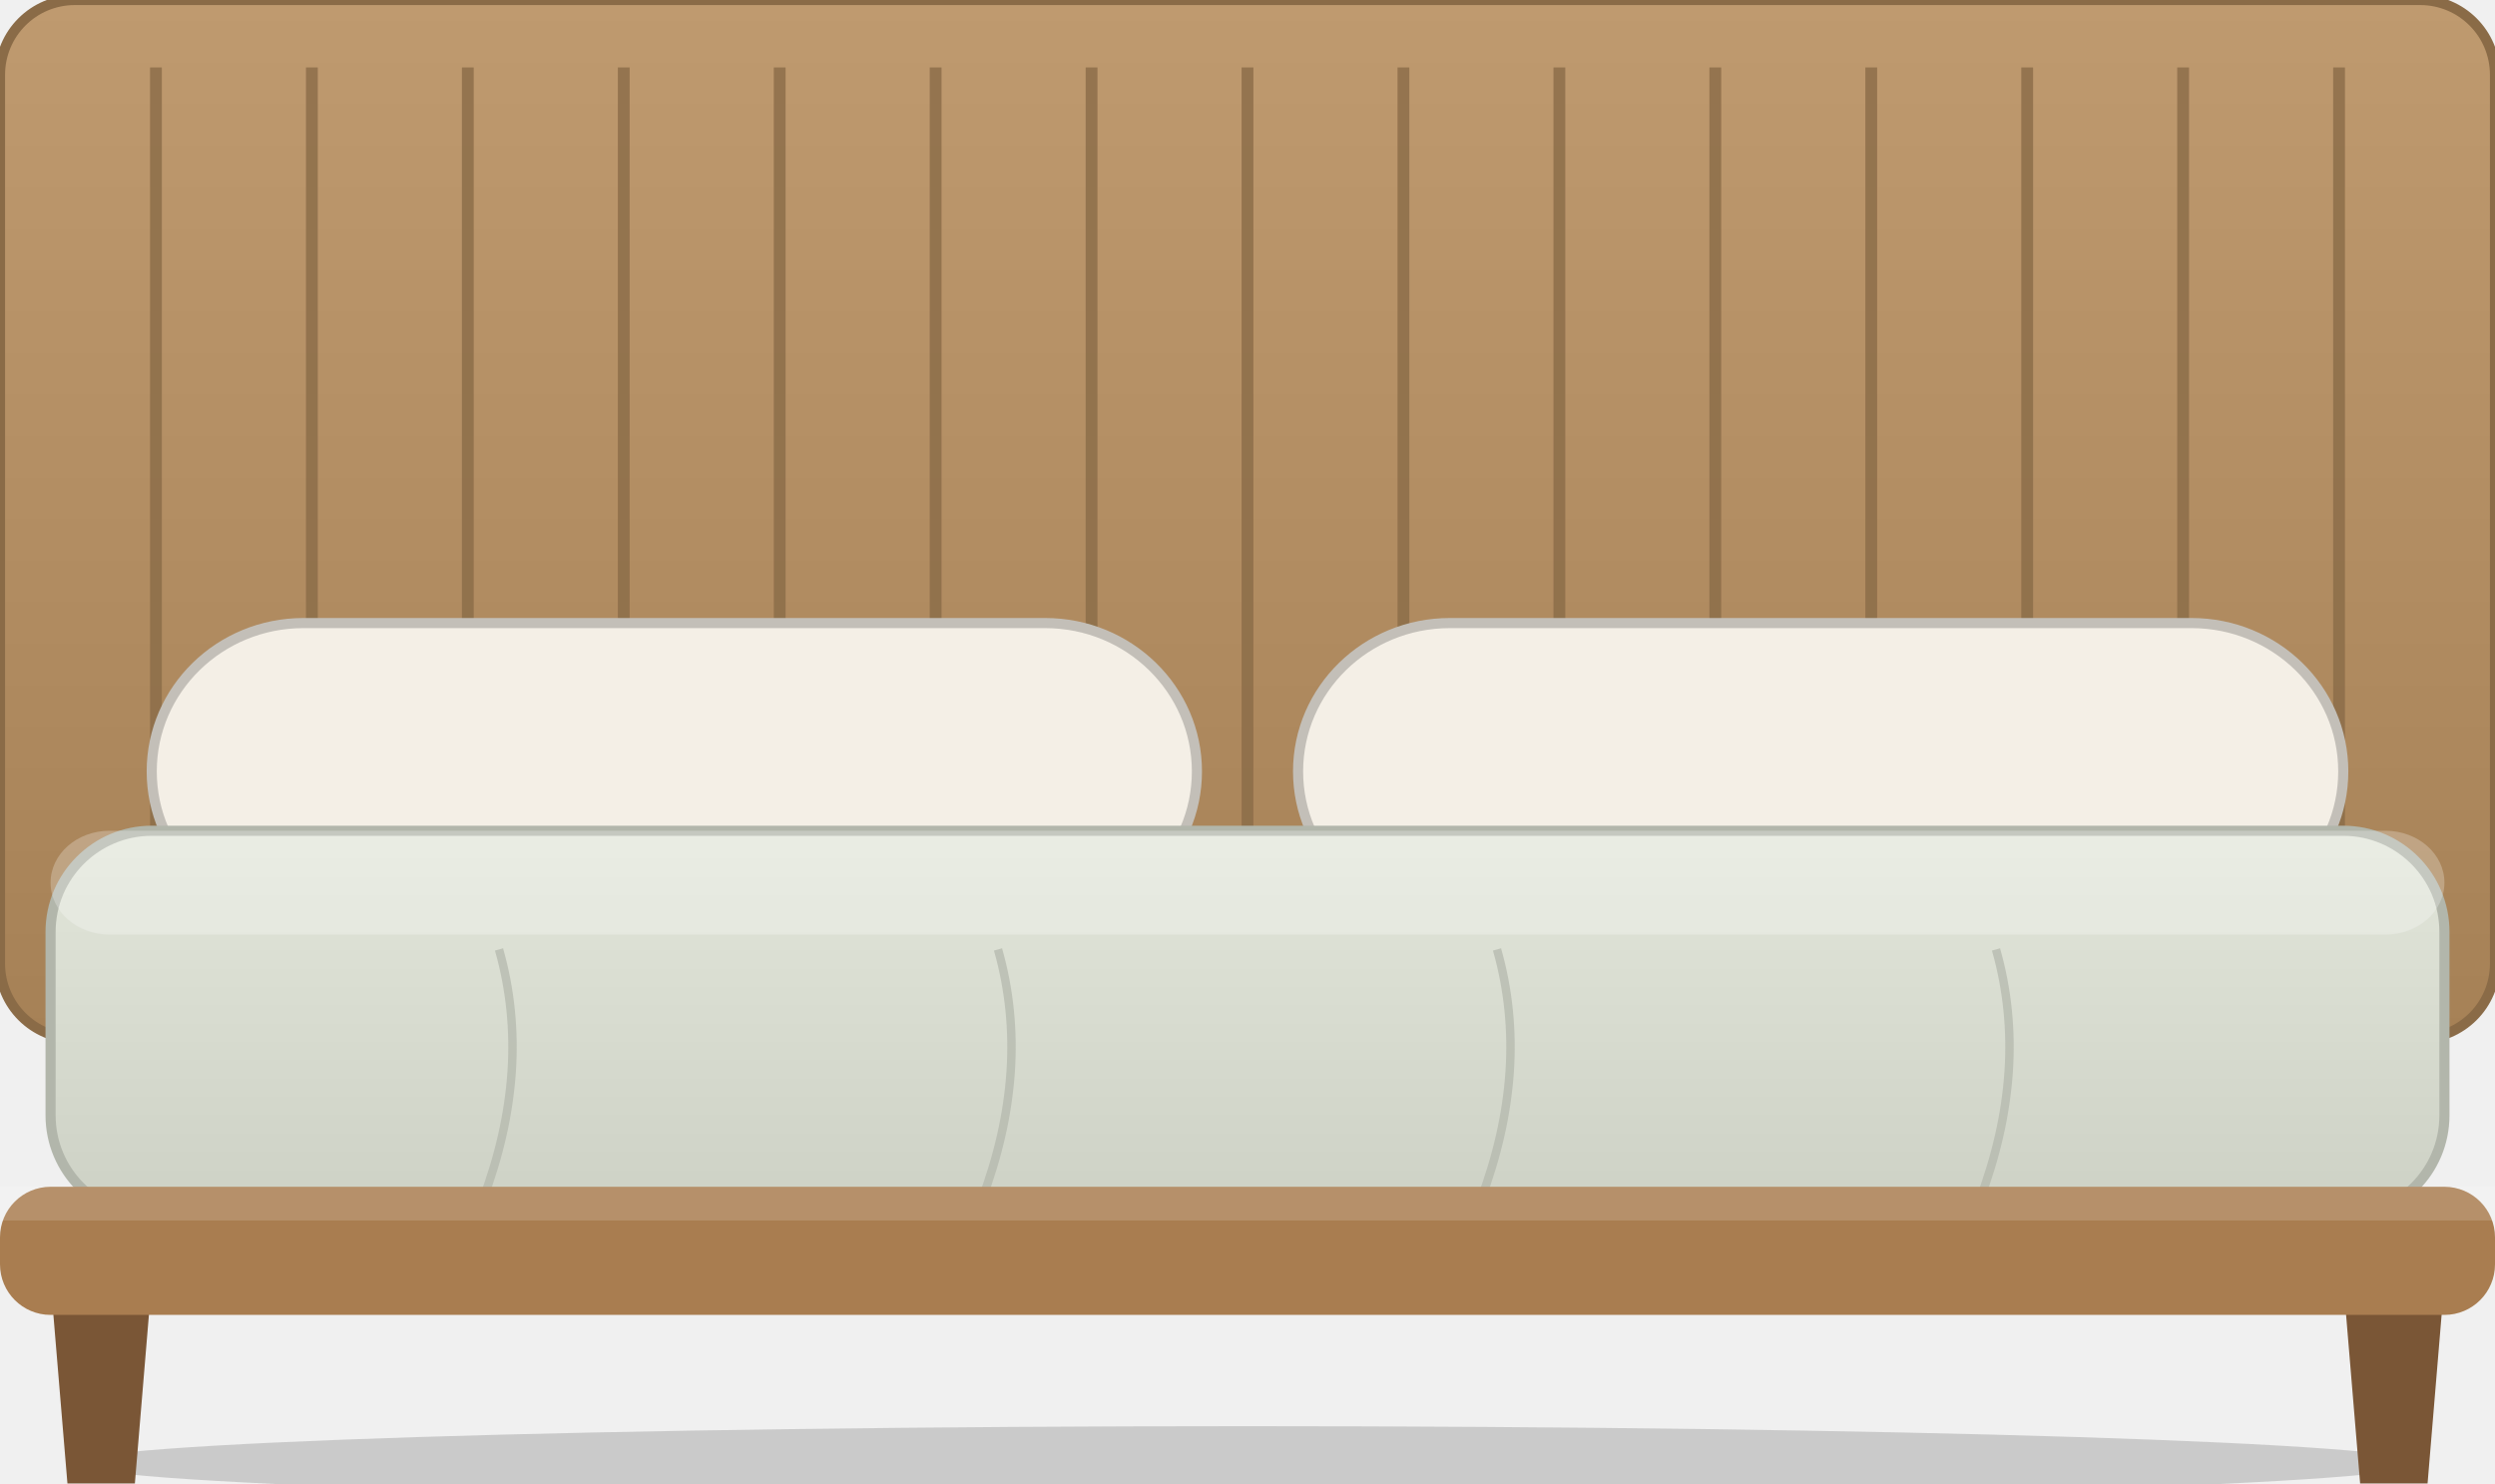
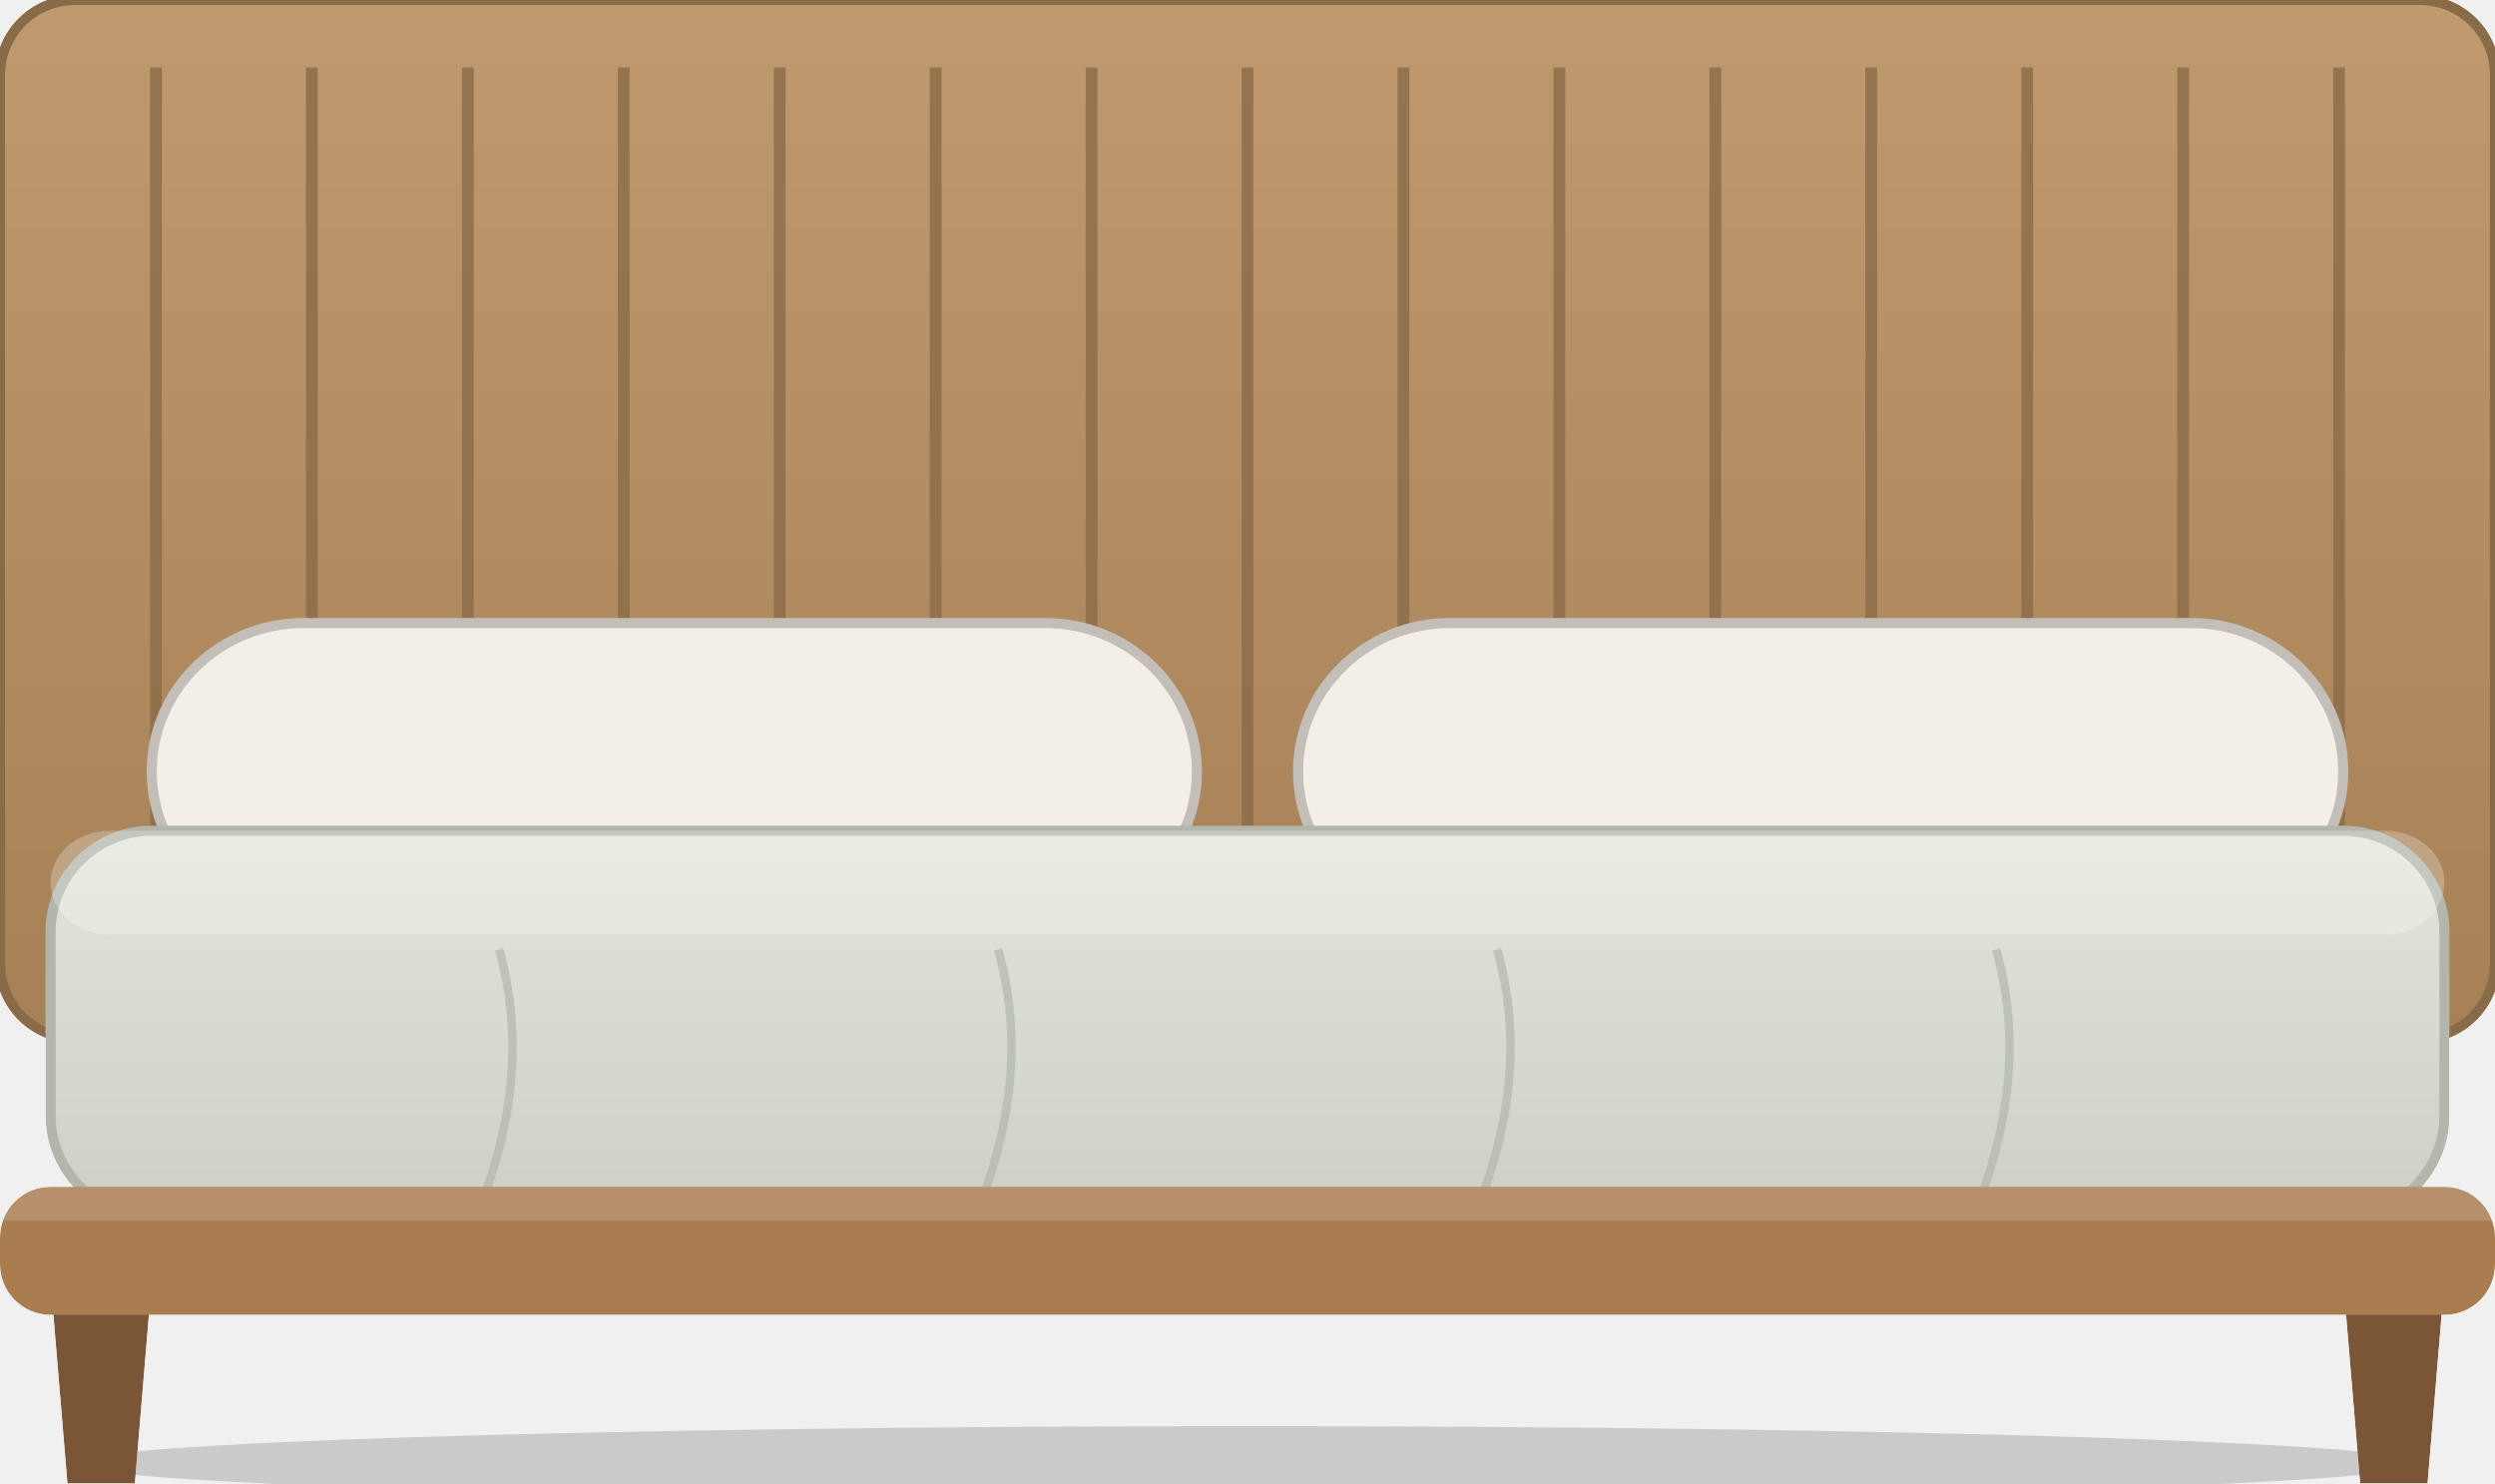
<svg xmlns="http://www.w3.org/2000/svg" viewBox="0 0 148 88" width="592" height="352" preserveAspectRatio="none">
  <defs>
    <linearGradient id="hg" x1="0" y1="0" x2="0" y2="1">
      <stop offset="0" stop-color="#bf9a6f" />
      <stop offset="1" stop-color="#a68156" />
    </linearGradient>
    <linearGradient id="lg" x1="0" y1="0" x2="0" y2="1">
      <stop offset="0" stop-color="#e2e6da" />
      <stop offset="1" stop-color="#cdd1c5" />
    </linearGradient>
+     <filter id="tex" x="0" y="0" width="100%" height="100%" color-interpolation-filters="sRGB">
+       <feTurbulence type="fractalNoise" baseFrequency="0.8" numOctaves="2" seed="4" result="n" />
+       <feDiffuseLighting in="n" surfaceScale="0.45" diffuseConstant="1.18" lighting-color="#fff" result="l">
+         <feDistantLight azimuth="235" elevation="62" />
+       </feDiffuseLighting>
+       <feComposite in="l" in2="SourceGraphic" operator="arithmetic" k1="1" k2="0" k3="0" k4="0" result="m" />
+       <feComposite in="m" in2="SourceAlpha" operator="in" />
+     </filter>
  </defs>
  <ellipse cx="74.0" cy="86.8" rx="69.56" ry="2.2" fill="#000" opacity=".16" />
-   <polygon points="3.0,76 9.0,76 8.0,88 4.0,88" fill="#7a5636" />
-   <polygon points="139.0,76 145.0,76 144.0,88 140.0,88" fill="#7a5636" />
-   <rect x="0" y="0" width="148" height="61.6" rx="4.44" fill="url(#hg)" stroke="#8a6b47" stroke-width=".6" />
-   <line x1="9.25" y1="4" x2="9.25" y2="57.6" stroke="#8a6b47" stroke-width=".7" opacity=".8" />
-   <line x1="18.5" y1="4" x2="18.5" y2="57.6" stroke="#8a6b47" stroke-width=".7" opacity=".8" />
-   <line x1="27.75" y1="4" x2="27.75" y2="57.6" stroke="#8a6b47" stroke-width=".7" opacity=".8" />
-   <line x1="37.0" y1="4" x2="37.0" y2="57.6" stroke="#8a6b47" stroke-width=".7" opacity=".8" />
-   <line x1="46.25" y1="4" x2="46.25" y2="57.6" stroke="#8a6b47" stroke-width=".7" opacity=".8" />
-   <line x1="55.5" y1="4" x2="55.5" y2="57.6" stroke="#8a6b47" stroke-width=".7" opacity=".8" />
-   <line x1="64.75" y1="4" x2="64.75" y2="57.6" stroke="#8a6b47" stroke-width=".7" opacity=".8" />
-   <line x1="74.0" y1="4" x2="74.0" y2="57.6" stroke="#8a6b47" stroke-width=".7" opacity=".8" />
-   <line x1="83.25" y1="4" x2="83.25" y2="57.6" stroke="#8a6b47" stroke-width=".7" opacity=".8" />
-   <line x1="92.5" y1="4" x2="92.5" y2="57.6" stroke="#8a6b47" stroke-width=".7" opacity=".8" />
-   <line x1="101.75" y1="4" x2="101.75" y2="57.6" stroke="#8a6b47" stroke-width=".7" opacity=".8" />
-   <line x1="111.0" y1="4" x2="111.0" y2="57.6" stroke="#8a6b47" stroke-width=".7" opacity=".8" />
-   <line x1="120.25" y1="4" x2="120.25" y2="57.6" stroke="#8a6b47" stroke-width=".7" opacity=".8" />
-   <line x1="129.5" y1="4" x2="129.5" y2="57.6" stroke="#8a6b47" stroke-width=".7" opacity=".8" />
-   <line x1="138.75" y1="4" x2="138.75" y2="57.6" stroke="#8a6b47" stroke-width=".7" opacity=".8" />
-   <rect x="9.0" y="36.96" width="62.0" height="17.6" rx="9" fill="#f4efe6" stroke="#c3bfb8" stroke-width=".6" />
-   <rect x="77.0" y="36.96" width="62.0" height="17.6" rx="9" fill="#f4efe6" stroke="#c3bfb8" stroke-width=".6" />
-   <rect x="3" y="49.28" width="142" height="22.88" rx="6" fill="url(#lg)" stroke="#b2b6ab" stroke-width=".6" />
-   <rect x="3" y="49.28" width="142" height="6.16" rx="3.5" fill="#fff" opacity=".25" />
-   <path d="M29.6 56.32 q2 7.04 -1 14.96" stroke="#b2b6ab" stroke-width=".5" fill="none" opacity=".7" />
-   <path d="M59.2 56.32 q2 7.04 -1 14.96" stroke="#b2b6ab" stroke-width=".5" fill="none" opacity=".7" />
-   <path d="M88.8 56.32 q2 7.04 -1 14.96" stroke="#b2b6ab" stroke-width=".5" fill="none" opacity=".7" />
-   <path d="M118.4 56.32 q2 7.04 -1 14.96" stroke="#b2b6ab" stroke-width=".5" fill="none" opacity=".7" />
-   <rect x="0" y="70.4" width="148" height="7.6" rx="3" fill="#a97d50" />
-   <rect x="0" y="70.4" width="148" height="2" fill="#fff" opacity=".15" />
+   <g filter="url(#tex)">
+     <polygon points="3.0,76 9.0,76 8.0,88 4.0,88" fill="#7a5636" />
+     <polygon points="139.0,76 145.0,76 144.0,88 140.0,88" fill="#7a5636" />
+     <rect x="0" y="0" width="148" height="61.6" rx="4.44" fill="url(#hg)" stroke="#8a6b47" stroke-width=".6" />
+     <line x1="9.25" y1="4" x2="9.25" y2="57.6" stroke="#8a6b47" stroke-width=".7" opacity=".8" />
+     <line x1="18.5" y1="4" x2="18.5" y2="57.6" stroke="#8a6b47" stroke-width=".7" opacity=".8" />
+     <line x1="27.75" y1="4" x2="27.75" y2="57.6" stroke="#8a6b47" stroke-width=".7" opacity=".8" />
+     <line x1="37.0" y1="4" x2="37.0" y2="57.6" stroke="#8a6b47" stroke-width=".7" opacity=".8" />
+     <line x1="46.25" y1="4" x2="46.25" y2="57.6" stroke="#8a6b47" stroke-width=".7" opacity=".8" />
+     <line x1="55.5" y1="4" x2="55.5" y2="57.6" stroke="#8a6b47" stroke-width=".7" opacity=".8" />
+     <line x1="64.75" y1="4" x2="64.75" y2="57.6" stroke="#8a6b47" stroke-width=".7" opacity=".8" />
+     <line x1="74.0" y1="4" x2="74.0" y2="57.6" stroke="#8a6b47" stroke-width=".7" opacity=".8" />
+     <line x1="83.25" y1="4" x2="83.25" y2="57.6" stroke="#8a6b47" stroke-width=".7" opacity=".8" />
+     <line x1="92.5" y1="4" x2="92.5" y2="57.6" stroke="#8a6b47" stroke-width=".7" opacity=".8" />
+     <line x1="101.75" y1="4" x2="101.75" y2="57.6" stroke="#8a6b47" stroke-width=".7" opacity=".8" />
+     <line x1="111.0" y1="4" x2="111.0" y2="57.6" stroke="#8a6b47" stroke-width=".7" opacity=".8" />
+     <line x1="120.25" y1="4" x2="120.25" y2="57.6" stroke="#8a6b47" stroke-width=".7" opacity=".8" />
+     <line x1="129.5" y1="4" x2="129.5" y2="57.6" stroke="#8a6b47" stroke-width=".7" opacity=".8" />
+     <line x1="138.75" y1="4" x2="138.75" y2="57.6" stroke="#8a6b47" stroke-width=".7" opacity=".8" />
+     <rect x="9.0" y="36.96" width="62.0" height="17.6" rx="9" fill="#f4efe6" stroke="#c3bfb8" stroke-width=".6" />
+     <rect x="77.0" y="36.96" width="62.0" height="17.6" rx="9" fill="#f4efe6" stroke="#c3bfb8" stroke-width=".6" />
+     <rect x="3" y="49.28" width="142" height="22.88" rx="6" fill="url(#lg)" stroke="#b2b6ab" stroke-width=".6" />
+     <rect x="3" y="49.28" width="142" height="6.16" rx="3.5" fill="#fff" opacity=".25" />
+     <path d="M29.6 56.32 q2 7.04 -1 14.96" stroke="#b2b6ab" stroke-width=".5" fill="none" opacity=".7" />
+     <path d="M59.2 56.32 q2 7.04 -1 14.96" stroke="#b2b6ab" stroke-width=".5" fill="none" opacity=".7" />
+     <path d="M88.8 56.32 q2 7.04 -1 14.96" stroke="#b2b6ab" stroke-width=".5" fill="none" opacity=".7" />
+     <path d="M118.4 56.32 q2 7.04 -1 14.96" stroke="#b2b6ab" stroke-width=".5" fill="none" opacity=".7" />
+     <rect x="0" y="70.4" width="148" height="7.6" rx="3" fill="#a97d50" />
+     <rect x="0" y="70.4" width="148" height="2" fill="#fff" opacity=".15" />
+   </g>
</svg>
